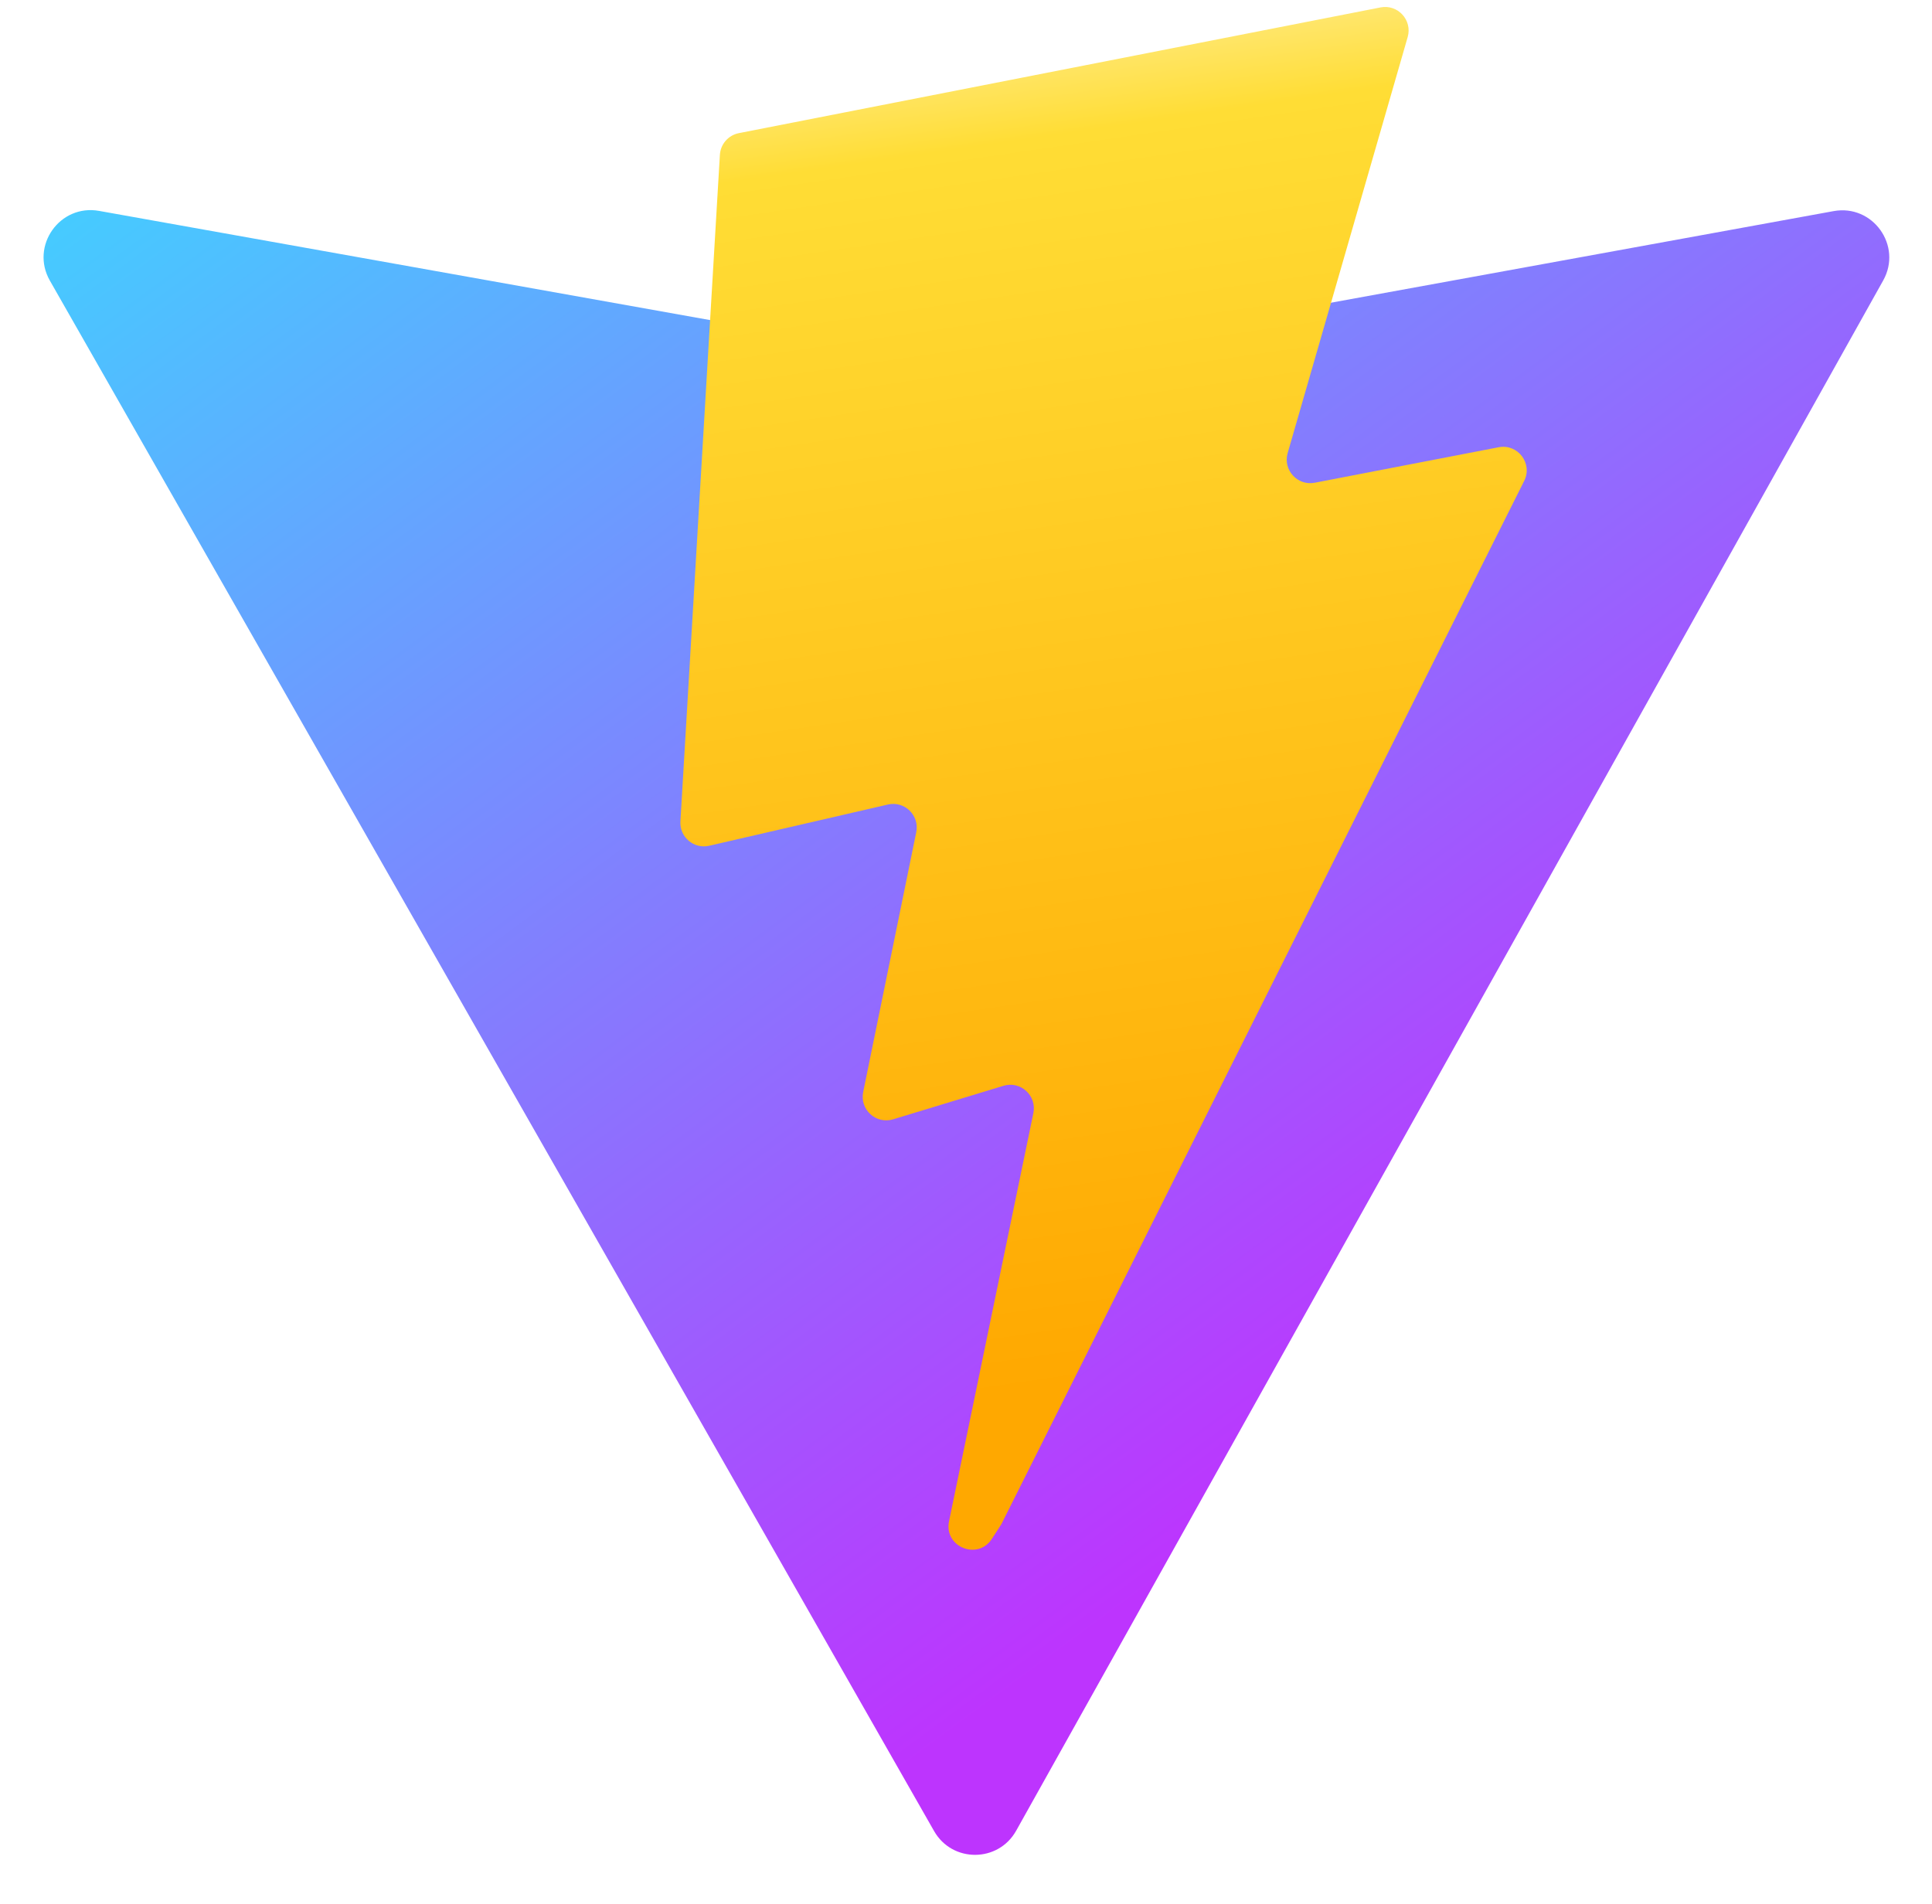
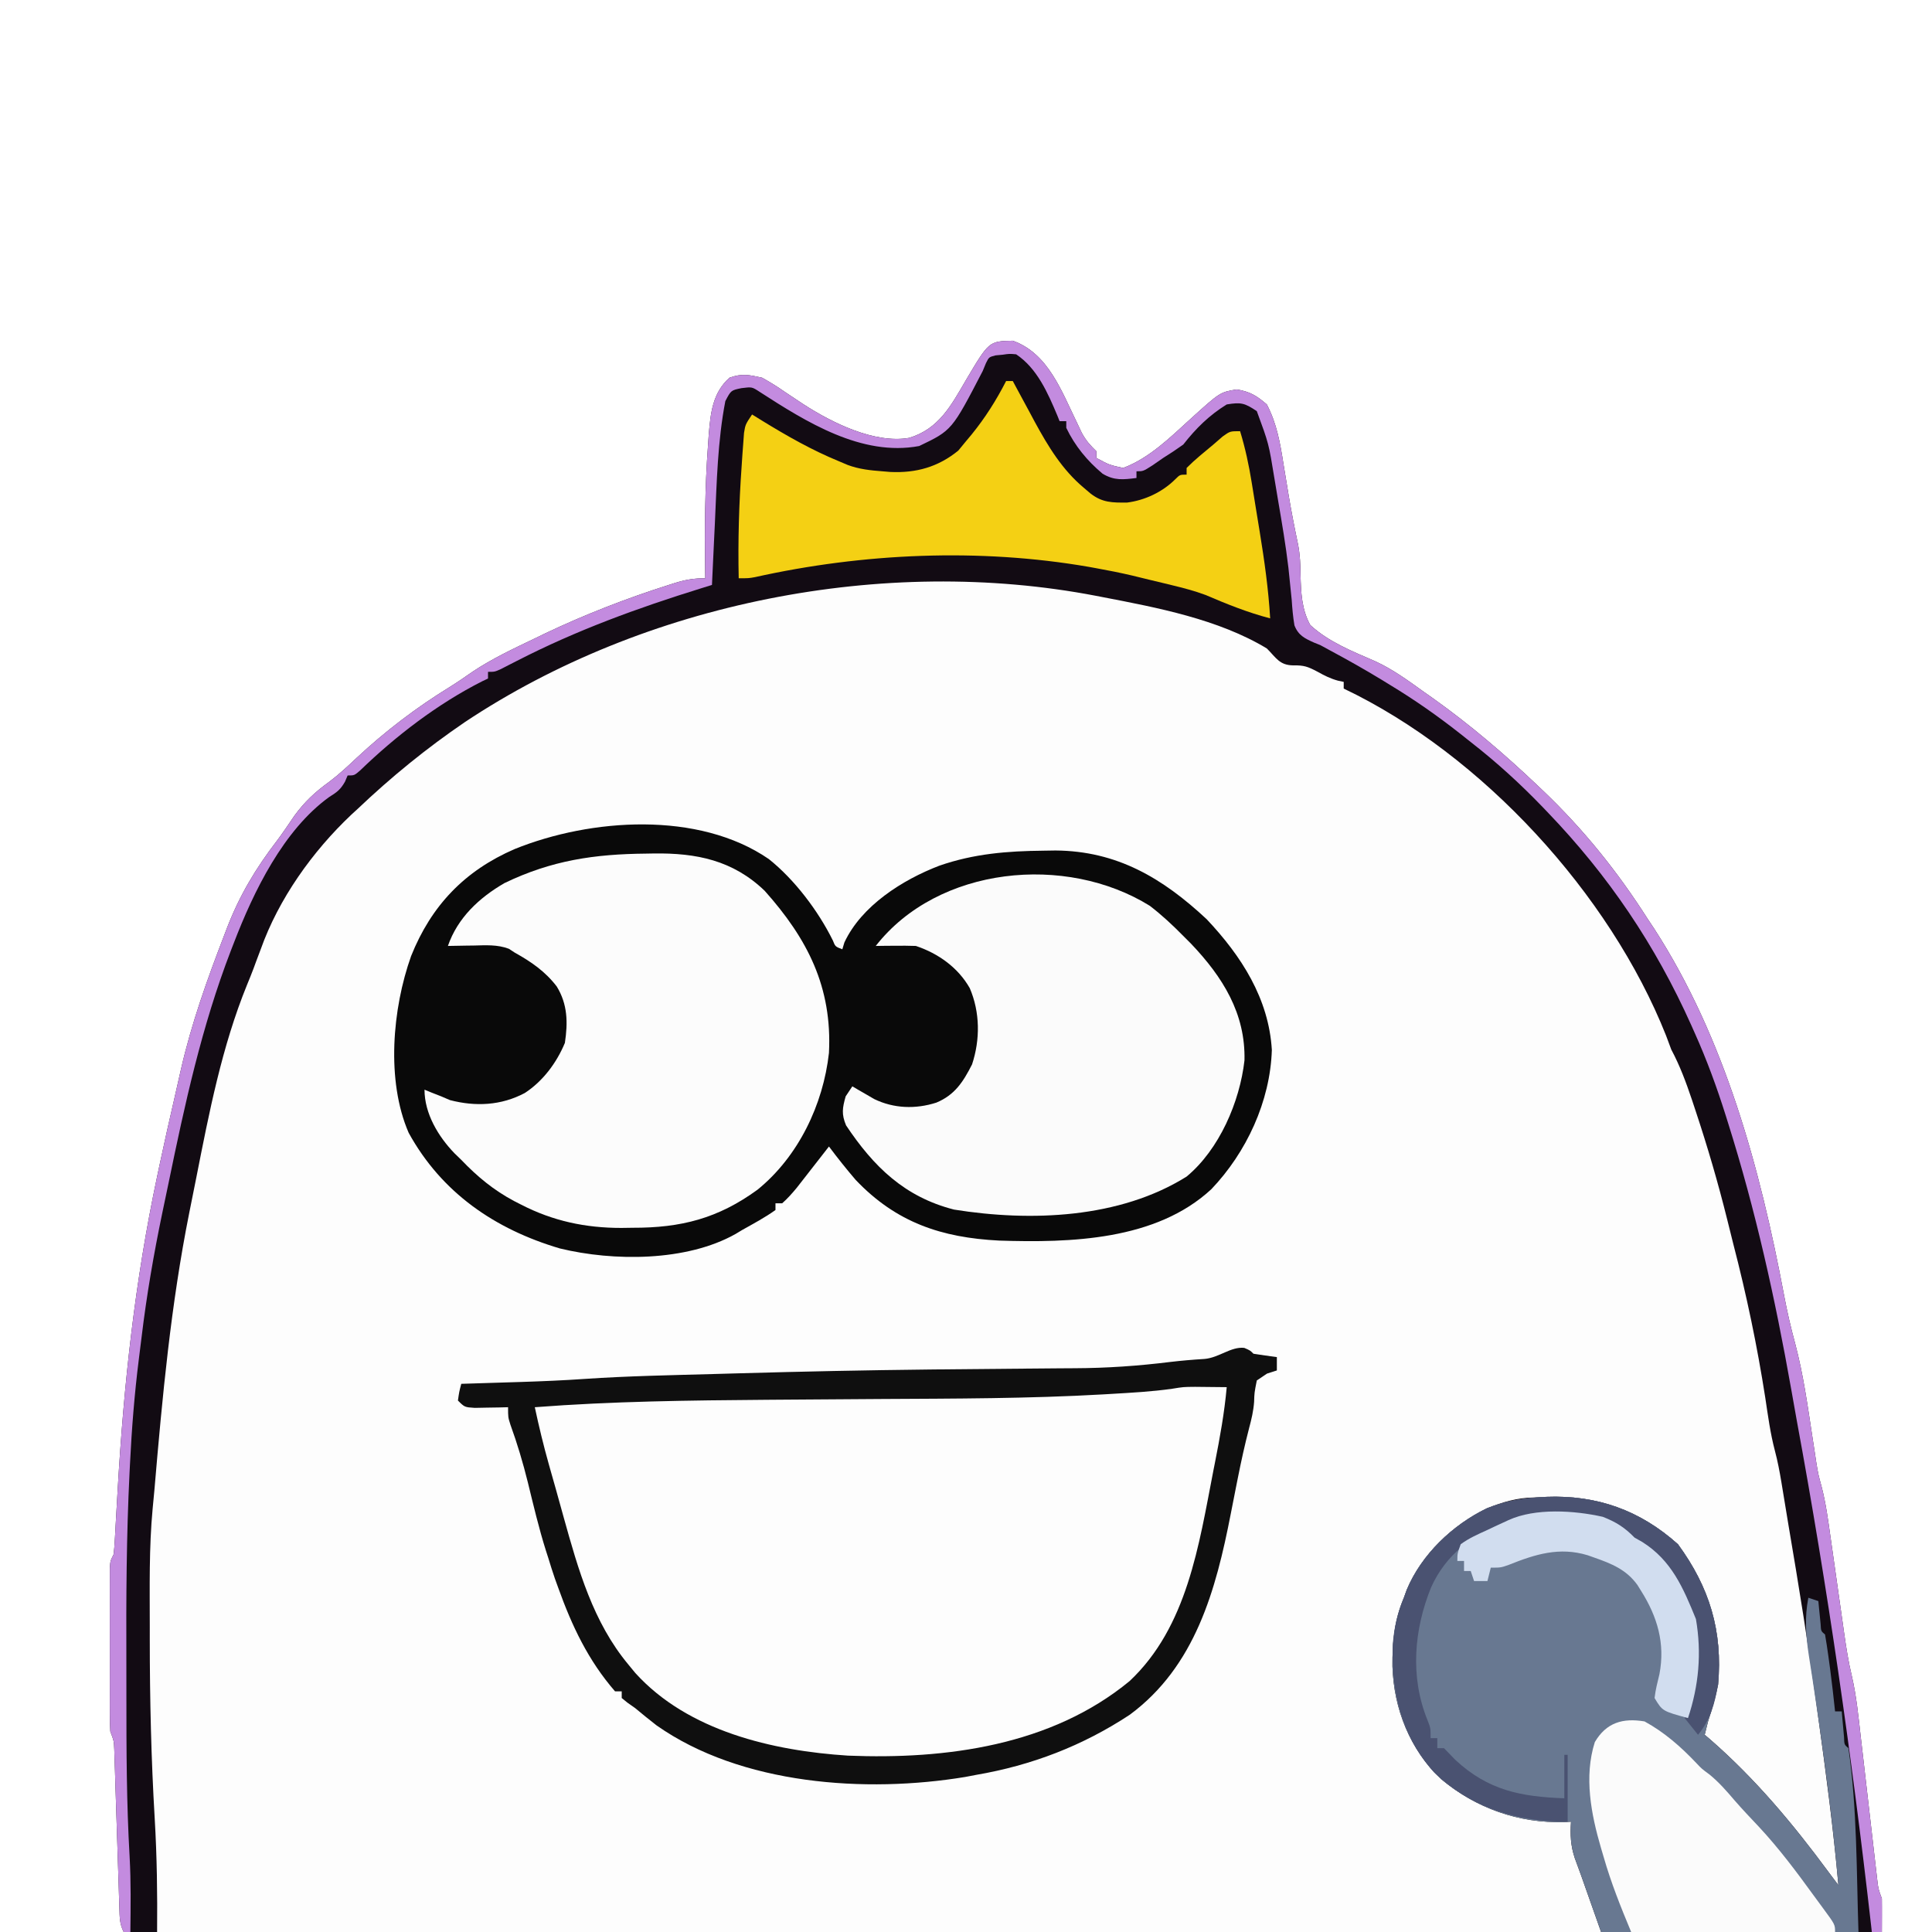
- <svg xmlns="http://www.w3.org/2000/svg" width="410" height="404" viewBox="0 0 410 404" fill="none">
-   <path d="M399.641 59.525L215.643 388.545C211.844 395.338 202.084 395.378 198.228 388.618L10.582 59.556C6.381 52.19 12.68 43.267 21.028 44.759L205.223 77.682C206.398 77.892 207.601 77.89 208.776 77.676L389.119 44.806C397.439 43.289 403.768 52.143 399.641 59.525Z" fill="url(#paint0_linear)" />
-   <path d="M292.965 1.574L156.801 28.255C154.563 28.694 152.906 30.59 152.771 32.866L144.395 174.33C144.198 177.662 147.258 180.248 150.51 179.498L188.42 170.749C191.967 169.931 195.172 173.055 194.443 176.622L183.18 231.775C182.422 235.487 185.907 238.661 189.532 237.56L212.947 230.446C216.577 229.344 220.065 232.527 219.297 236.242L201.398 322.875C200.278 328.294 207.486 331.249 210.492 326.603L212.5 323.5L323.454 102.072C325.312 98.365 322.108 94.137 318.036 94.923L279.014 102.454C275.347 103.161 272.227 99.746 273.262 96.158L298.731 7.867C299.767 4.273 296.636 0.855 292.965 1.574Z" fill="url(#paint1_linear)" />
-   <defs>
-     <linearGradient id="paint0_linear" x1="6" y1="33" x2="235" y2="344" gradientUnits="userSpaceOnUse">
-       <stop stop-color="#41D1FF" />
-       <stop offset="1" stop-color="#BD34FE" />
-     </linearGradient>
-     <linearGradient id="paint1_linear" x1="194.651" y1="8.818" x2="236.076" y2="292.989" gradientUnits="userSpaceOnUse">
-       <stop stop-color="#FFEA83" />
-       <stop offset="0.083" stop-color="#FFDD35" />
-       <stop offset="1" stop-color="#FFA800" />
-     </linearGradient>
-   </defs>
+ <svg xmlns="http://www.w3.org/2000/svg" version="1.1" width="578" height="578">
+   <path d="M0 0 C10.621 3.762 14.624 15.189 19.25 24.625 C19.709 25.596 20.168 26.566 20.641 27.566 C21.899 29.877 23.136 31.259 25 33.062 C25 33.722 25 34.383 25 35.062 C28.82 37.137 28.82 37.137 33 38.062 C40.791 35.163 47.14 28.895 53.188 23.375 C61.997 15.396 61.997 15.396 67 14.562 C70.952 15.221 72.972 16.438 76 19.062 C79.013 24.83 79.993 30.614 81 37 C81.342 39.068 81.684 41.136 82.027 43.203 C82.192 44.208 82.357 45.213 82.527 46.248 C83.359 51.197 84.323 56.117 85.359 61.027 C85.933 64.073 86.062 66.969 86.078 70.066 C86.235 75.359 86.395 80.342 89 85.062 C94.502 90.121 101.591 92.912 108.369 95.863 C113.67 98.279 118.279 101.675 123 105.062 C123.915 105.706 124.83 106.349 125.773 107.012 C136.86 114.915 147.14 123.686 157 133.062 C157.567 133.6 158.133 134.138 158.717 134.692 C170.891 146.336 180.941 158.853 190 173.062 C190.932 174.462 190.932 174.462 191.883 175.891 C213.021 208.582 223.601 247.626 230.734 285.531 C231.659 290.427 232.747 295.196 234.062 300 C236.508 309.24 237.811 318.713 239.25 328.152 C239.548 330.088 239.548 330.088 239.852 332.062 C240.025 333.217 240.199 334.373 240.377 335.562 C240.965 339.125 240.965 339.125 241.968 342.815 C243.259 347.828 243.943 352.905 244.656 358.027 C244.804 359.06 244.952 360.093 245.104 361.157 C245.573 364.437 246.037 367.719 246.5 371 C246.963 374.278 247.427 377.555 247.896 380.832 C248.186 382.864 248.474 384.897 248.757 386.93 C249.358 391.133 250.01 395.27 250.998 399.401 C252.397 405.444 252.995 411.587 253.691 417.742 C253.921 419.712 254.15 421.683 254.38 423.653 C254.697 426.387 255.011 429.121 255.324 431.856 C255.875 436.667 256.429 441.478 256.989 446.289 C257.286 448.845 257.58 451.401 257.871 453.958 C258.004 455.11 258.138 456.262 258.276 457.449 C258.392 458.463 258.508 459.477 258.627 460.522 C258.941 463.178 258.941 463.178 260 466.062 C260 469.363 260 472.663 260 476.062 C86.42 476.062 -87.16 476.062 -266 476.062 C-267.264 473.534 -267.192 471.665 -267.281 468.834 C-267.336 467.197 -267.336 467.197 -267.393 465.527 C-267.428 464.344 -267.463 463.161 -267.5 461.941 C-267.541 460.731 -267.581 459.52 -267.623 458.272 C-267.753 454.39 -267.877 450.508 -268 446.625 C-268.162 441.522 -268.329 436.419 -268.5 431.316 C-268.553 429.544 -268.553 429.544 -268.607 427.737 C-268.644 426.642 -268.681 425.548 -268.719 424.42 C-268.749 423.456 -268.779 422.491 -268.811 421.498 C-268.912 418.923 -268.912 418.923 -270 416.062 C-270.092 414.401 -270.128 412.736 -270.129 411.072 C-270.133 410.058 -270.136 409.043 -270.139 407.998 C-270.137 406.904 -270.135 405.811 -270.133 404.684 C-270.134 403.561 -270.135 402.438 -270.136 401.281 C-270.136 398.906 -270.135 396.531 -270.13 394.156 C-270.125 390.511 -270.13 386.866 -270.137 383.221 C-270.136 380.917 -270.135 378.613 -270.133 376.309 C-270.135 375.213 -270.137 374.117 -270.139 372.988 C-270.136 371.977 -270.133 370.965 -270.129 369.924 C-270.129 369.031 -270.128 368.139 -270.127 367.219 C-270 365.062 -270 365.062 -269 363.062 C-268.841 361.676 -268.736 360.283 -268.659 358.889 C-268.608 358.021 -268.558 357.153 -268.506 356.258 C-268.455 355.311 -268.404 354.363 -268.352 353.387 C-268.234 351.356 -268.117 349.325 -267.999 347.294 C-267.938 346.226 -267.878 345.158 -267.815 344.057 C-265.979 312.147 -262.629 281.333 -256 250.062 C-255.727 248.774 -255.454 247.485 -255.173 246.157 C-253.732 239.414 -252.234 232.686 -250.673 225.97 C-250.046 223.261 -249.438 220.549 -248.832 217.836 C-245.693 204.175 -241.038 191.129 -236 178.062 C-235.54 176.854 -235.54 176.854 -235.07 175.622 C-231.331 165.95 -226.518 157.883 -220.208 149.669 C-218.363 147.216 -216.67 144.658 -214.938 142.125 C-211.864 137.911 -208.689 134.954 -204.469 131.926 C-201.545 129.719 -198.911 127.259 -196.25 124.75 C-187.682 116.763 -178.518 109.788 -168.535 103.641 C-166.195 102.184 -163.946 100.643 -161.688 99.062 C-155.788 95.109 -149.392 92.12 -143 89.062 C-141.958 88.557 -140.917 88.052 -139.844 87.531 C-127.951 81.885 -115.671 77.109 -103.125 73.125 C-102.465 72.914 -101.805 72.702 -101.126 72.484 C-97.879 71.487 -95.445 71.062 -92 71.062 C-92.01 70.406 -92.021 69.749 -92.032 69.073 C-92.204 56.476 -92.127 43.943 -91.188 31.375 C-91.117 30.344 -91.047 29.313 -90.975 28.25 C-90.437 21.759 -89.871 15.615 -84.75 11.062 C-81.047 9.716 -78.841 10.215 -75 11.062 C-72.584 12.408 -70.431 13.734 -68.188 15.312 C-66.955 16.138 -65.721 16.959 -64.484 17.777 C-63.59 18.371 -63.59 18.371 -62.678 18.976 C-54.092 24.536 -41.381 30.859 -31 29.062 C-22.082 26.361 -18.438 19.346 -14.018 11.78 C-7.126 0.148 -7.126 0.148 0 0 Z " fill="#FDFDFD" transform="translate(303,101.9375)" />
+   <path d="M0 0 C10.621 3.762 14.624 15.189 19.25 24.625 C19.709 25.596 20.168 26.566 20.641 27.566 C21.899 29.877 23.136 31.259 25 33.062 C25 33.722 25 34.383 25 35.062 C28.82 37.137 28.82 37.137 33 38.062 C40.791 35.163 47.14 28.895 53.188 23.375 C61.997 15.396 61.997 15.396 67 14.562 C70.952 15.221 72.972 16.438 76 19.062 C79.013 24.83 79.993 30.614 81 37 C81.342 39.068 81.684 41.136 82.027 43.203 C82.192 44.208 82.357 45.213 82.527 46.248 C83.359 51.197 84.323 56.117 85.359 61.027 C85.933 64.073 86.062 66.969 86.078 70.066 C86.235 75.359 86.395 80.342 89 85.062 C94.502 90.121 101.591 92.912 108.369 95.863 C113.67 98.279 118.279 101.675 123 105.062 C123.915 105.706 124.83 106.349 125.773 107.012 C136.86 114.915 147.14 123.686 157 133.062 C157.567 133.6 158.133 134.138 158.717 134.692 C170.891 146.336 180.941 158.853 190 173.062 C190.932 174.462 190.932 174.462 191.883 175.891 C213.021 208.582 223.601 247.626 230.734 285.531 C231.659 290.427 232.747 295.196 234.062 300 C236.508 309.24 237.811 318.713 239.25 328.152 C239.548 330.088 239.548 330.088 239.852 332.062 C240.025 333.217 240.199 334.373 240.377 335.562 C240.965 339.125 240.965 339.125 241.968 342.815 C243.259 347.828 243.943 352.905 244.656 358.027 C244.804 359.06 244.952 360.093 245.104 361.157 C245.573 364.437 246.037 367.719 246.5 371 C246.963 374.278 247.427 377.555 247.896 380.832 C248.186 382.864 248.474 384.897 248.757 386.93 C249.358 391.133 250.01 395.27 250.998 399.401 C252.397 405.444 252.995 411.587 253.691 417.742 C253.921 419.712 254.15 421.683 254.38 423.653 C254.697 426.387 255.011 429.121 255.324 431.856 C255.875 436.667 256.429 441.478 256.989 446.289 C257.286 448.845 257.58 451.401 257.871 453.958 C258.004 455.11 258.138 456.262 258.276 457.449 C258.392 458.463 258.508 459.477 258.627 460.522 C258.941 463.178 258.941 463.178 260 466.062 C260 469.363 260 472.663 260 476.062 C232.28 476.062 204.56 476.062 176 476.062 C174.02 470.452 172.04 464.842 170 459.062 C169.381 457.371 168.762 455.68 168.125 453.938 C166.877 450.192 166.749 446.992 167 443.062 C166.334 443.097 165.667 443.132 164.98 443.168 C151.342 443.569 138.671 439.072 128.125 430.312 C118.793 421.386 114.008 409.428 113.578 396.596 C113.527 389.35 114.155 382.782 117 376.062 C117.282 375.281 117.565 374.5 117.855 373.695 C122.275 363.095 131.577 354.27 141.812 349.312 C146.541 347.432 150.898 346.122 156 346.062 C157.195 346.002 158.39 345.941 159.621 345.879 C174.72 345.297 187.619 349.853 199 360.062 C208.414 372.933 212.434 385.976 211 402.062 C210.239 405.826 209.192 409.417 208 413.062 C207.655 414.393 207.317 415.725 207 417.062 C207.559 417.538 208.119 418.014 208.695 418.504 C222.186 430.281 233.394 443.683 244 458.062 C244.999 459.397 245.998 460.73 247 462.062 C245.504 445.327 243.298 428.705 241 412.062 C240.843 410.907 240.685 409.752 240.523 408.562 C238.037 390.315 235.098 372.156 232.006 354.005 C231.297 349.84 230.616 345.671 229.945 341.5 C229.417 338.304 228.821 335.182 227.992 332.051 C226.62 326.858 225.925 321.555 225.125 316.25 C222.708 300.734 219.519 285.494 215.573 270.297 C214.942 267.836 214.336 265.37 213.73 262.902 C211.006 251.955 207.871 241.207 204.312 230.5 C203.932 229.352 203.551 228.205 203.159 227.022 C201.403 221.832 199.59 216.907 197 212.062 C196.461 210.673 195.94 209.278 195.438 207.875 C178.597 165.456 140.412 123.794 99 104.062 C99 103.403 99 102.743 99 102.062 C98.42 101.94 97.84 101.818 97.242 101.691 C94.955 101.05 93.191 100.158 91.125 99 C88.26 97.501 87.143 97.06 83.812 97.125 C79.77 97.035 78.832 94.895 76 92.062 C61.528 83.316 43.208 79.845 26.812 76.688 C26.156 76.56 25.5 76.433 24.823 76.302 C-38.576 64.143 -110.052 78.283 -163.875 114.062 C-175.369 121.89 -185.928 130.483 -196 140.062 C-196.633 140.643 -197.266 141.223 -197.918 141.82 C-209.549 152.816 -219.652 167.007 -225 182.062 C-225.477 183.334 -225.957 184.605 -226.438 185.875 C-226.677 186.529 -226.917 187.182 -227.164 187.855 C-227.777 189.473 -228.422 191.078 -229.086 192.676 C-236.625 211.187 -240.43 230.899 -244.284 250.436 C-244.974 253.932 -245.678 257.425 -246.383 260.918 C-251.871 288.379 -254.438 315.944 -256.804 343.819 C-256.966 345.677 -257.147 347.534 -257.332 349.389 C-258.436 361.134 -258.195 372.966 -258.188 384.75 C-258.189 386.563 -258.189 386.563 -258.19 388.413 C-258.189 406.361 -257.776 424.244 -256.712 442.161 C-256.047 453.475 -255.893 464.729 -256 476.062 C-259.3 476.062 -262.6 476.062 -266 476.062 C-267.264 473.534 -267.192 471.665 -267.281 468.834 C-267.336 467.197 -267.336 467.197 -267.393 465.527 C-267.428 464.344 -267.463 463.161 -267.5 461.941 C-267.541 460.731 -267.581 459.52 -267.623 458.272 C-267.753 454.39 -267.877 450.508 -268 446.625 C-268.162 441.522 -268.329 436.419 -268.5 431.316 C-268.553 429.544 -268.553 429.544 -268.607 427.737 C-268.644 426.642 -268.681 425.548 -268.719 424.42 C-268.749 423.456 -268.779 422.491 -268.811 421.498 C-268.912 418.923 -268.912 418.923 -270 416.062 C-270.092 414.401 -270.128 412.736 -270.129 411.072 C-270.133 410.058 -270.136 409.043 -270.139 407.998 C-270.137 406.904 -270.135 405.811 -270.133 404.684 C-270.134 403.561 -270.135 402.438 -270.136 401.281 C-270.136 398.906 -270.135 396.531 -270.13 394.156 C-270.125 390.511 -270.13 386.866 -270.137 383.221 C-270.136 380.917 -270.135 378.613 -270.133 376.309 C-270.135 375.213 -270.137 374.117 -270.139 372.988 C-270.136 371.977 -270.133 370.965 -270.129 369.924 C-270.129 369.031 -270.128 368.139 -270.127 367.219 C-270 365.062 -270 365.062 -269 363.062 C-268.841 361.676 -268.736 360.283 -268.659 358.889 C-268.608 358.021 -268.558 357.153 -268.506 356.258 C-268.455 355.311 -268.404 354.363 -268.352 353.387 C-268.234 351.356 -268.117 349.325 -267.999 347.294 C-267.938 346.226 -267.878 345.158 -267.815 344.057 C-265.979 312.147 -262.629 281.333 -256 250.062 C-255.727 248.774 -255.454 247.485 -255.173 246.157 C-253.732 239.414 -252.234 232.686 -250.673 225.97 C-250.046 223.261 -249.438 220.549 -248.832 217.836 C-245.693 204.175 -241.038 191.129 -236 178.062 C-235.54 176.854 -235.54 176.854 -235.07 175.622 C-231.331 165.95 -226.518 157.883 -220.208 149.669 C-218.363 147.216 -216.67 144.658 -214.938 142.125 C-211.864 137.911 -208.689 134.954 -204.469 131.926 C-201.545 129.719 -198.911 127.259 -196.25 124.75 C-187.682 116.763 -178.518 109.788 -168.535 103.641 C-166.195 102.184 -163.946 100.643 -161.688 99.062 C-155.788 95.109 -149.392 92.12 -143 89.062 C-141.958 88.557 -140.917 88.052 -139.844 87.531 C-127.951 81.885 -115.671 77.109 -103.125 73.125 C-102.465 72.914 -101.805 72.702 -101.126 72.484 C-97.879 71.487 -95.445 71.062 -92 71.062 C-92.01 70.406 -92.021 69.749 -92.032 69.073 C-92.204 56.476 -92.127 43.943 -91.188 31.375 C-91.117 30.344 -91.047 29.313 -90.975 28.25 C-90.437 21.759 -89.871 15.615 -84.75 11.062 C-81.047 9.716 -78.841 10.215 -75 11.062 C-72.584 12.408 -70.431 13.734 -68.188 15.312 C-66.955 16.138 -65.721 16.959 -64.484 17.777 C-63.59 18.371 -63.59 18.371 -62.678 18.976 C-54.092 24.536 -41.381 30.859 -31 29.062 C-22.082 26.361 -18.438 19.346 -14.018 11.78 C-7.126 0.148 -7.126 0.148 0 0 Z " fill="#120B13" transform="translate(303,101.9375)" />
+   <path d="M0 0 C7.686 6.106 14.818 15.55 19.164 24.359 C19.895 26.195 19.895 26.195 22 27 C22.206 26.319 22.413 25.639 22.625 24.938 C27.765 13.957 39.992 6.226 51 2 C61.318 -1.592 71.351 -2.399 82.25 -2.5 C83.409 -2.518 84.569 -2.537 85.763 -2.556 C104.188 -2.424 117.849 5.72 131 18 C141.37 28.998 149.594 41.727 150.5 57.125 C150.015 72.516 142.89 87.781 132.395 98.781 C115.811 114.147 90.236 114.829 68.93 114.148 C51.742 113.28 38.143 108.772 26 96 C23.216 92.749 20.562 89.428 18 86 C17.241 86.976 16.481 87.952 15.699 88.957 C14.695 90.242 13.692 91.527 12.688 92.812 C12.188 93.455 11.688 94.098 11.174 94.76 C10.687 95.382 10.201 96.004 9.699 96.645 C9.032 97.501 9.032 97.501 8.35 98.374 C6.973 100.033 5.615 101.569 4 103 C3.34 103 2.68 103 2 103 C2 103.66 2 104.32 2 105 C-1.164 107.27 -4.608 109.093 -8 111 C-8.645 111.388 -9.289 111.776 -9.953 112.176 C-24.633 120.441 -46.472 120.4 -62.5 116.5 C-81.923 110.766 -97.886 99.829 -107.738 81.906 C-114.509 66.31 -112.629 44.773 -107 29 C-100.972 13.927 -90.967 3.467 -76 -3 C-53.247 -12.185 -21.015 -14.44 0 0 Z " fill="#090909" transform="translate(230,257)" />
+   <path d="M0 0 C15.099 -0.582 27.997 3.974 39.379 14.184 C48.793 27.054 52.813 40.097 51.379 56.184 C50.618 59.947 49.571 63.538 48.379 67.184 C48.034 68.514 47.696 69.846 47.379 71.184 C47.938 71.659 48.498 72.135 49.074 72.625 C62.565 84.402 73.773 97.804 84.379 112.184 C85.378 113.518 86.377 114.852 87.379 116.184 C86.347 104.648 85.039 93.164 83.504 81.684 C83.335 80.421 83.166 79.158 82.992 77.856 C82.11 71.335 81.183 64.823 80.195 58.316 C80.006 57.055 79.817 55.794 79.623 54.494 C79.261 52.101 78.891 49.709 78.51 47.318 C77.602 41.292 77.247 36.186 78.379 30.184 C79.864 30.679 79.864 30.679 81.379 31.184 C81.439 31.822 81.5 32.46 81.562 33.117 C81.646 33.943 81.73 34.77 81.816 35.621 C81.938 36.857 81.938 36.857 82.062 38.117 C82.168 40.17 82.168 40.17 83.379 41.184 C83.759 43.343 84.082 45.512 84.379 47.684 C84.552 48.944 84.724 50.205 84.902 51.504 C85.449 55.726 85.941 59.948 86.379 64.184 C87.039 64.184 87.699 64.184 88.379 64.184 C88.439 64.894 88.5 65.604 88.562 66.336 C88.646 67.255 88.73 68.174 88.816 69.121 C88.938 70.496 88.938 70.496 89.062 71.898 C89.139 74.145 89.139 74.145 90.379 75.184 C93.006 93.23 92.776 112.107 93.379 130.184 C67.969 130.184 42.559 130.184 16.379 130.184 C13.409 121.769 13.409 121.769 10.379 113.184 C9.76 111.492 9.141 109.801 8.504 108.059 C7.255 104.313 7.128 101.113 7.379 97.184 C6.379 97.236 6.379 97.236 5.359 97.289 C-8.279 97.69 -20.95 93.193 -31.496 84.434 C-40.828 75.507 -45.613 63.549 -46.043 50.717 C-46.094 43.471 -45.466 36.903 -42.621 30.184 C-42.198 29.012 -42.198 29.012 -41.766 27.816 C-37.346 17.216 -28.044 8.391 -17.809 3.434 C-11.694 1.002 -6.472 0.328 0 0 Z " fill="#687891" transform="translate(462.6211,447.8164)" />
+   <path d="M0 0 C1.097 -0.02 1.097 -0.02 2.216 -0.04 C14.966 -0.217 25.897 1.99 35.398 11.129 C48.249 25.535 55.617 39.964 54.625 59.625 C52.901 75.122 45.469 90.629 33.273 100.535 C21.446 109.158 10.369 111.979 -4.125 111.938 C-5.228 111.954 -6.332 111.97 -7.469 111.986 C-18.196 111.993 -27.947 109.93 -37.5 105 C-38.177 104.655 -38.853 104.31 -39.551 103.955 C-45.675 100.7 -50.582 96.639 -55.375 91.625 C-56.041 90.978 -56.708 90.331 -57.395 89.664 C-62.229 84.677 -66.375 77.795 -66.375 70.625 C-65.674 70.914 -64.972 71.203 -64.25 71.5 C-62.827 72.057 -62.827 72.057 -61.375 72.625 C-60.076 73.182 -60.076 73.182 -58.75 73.75 C-51.067 75.742 -43.433 75.372 -36.375 71.625 C-30.953 68.094 -26.854 62.598 -24.375 56.625 C-23.46 50.544 -23.545 45.081 -26.812 39.75 C-30.245 35.258 -34.469 32.345 -39.375 29.625 C-39.955 29.245 -40.535 28.864 -41.133 28.473 C-44.568 27.174 -48.009 27.417 -51.625 27.5 C-52.37 27.509 -53.115 27.518 -53.883 27.527 C-55.714 27.551 -57.544 27.587 -59.375 27.625 C-56.453 19.204 -50.036 13.208 -42.438 8.812 C-28.312 2.008 -15.535 0.14 0 0 Z " fill="#FCFCFC" transform="translate(193.375,255.375)" />
+   <path d="M0 0 C3.601 2.761 6.817 5.77 10 9 C10.784 9.785 11.568 10.57 12.375 11.379 C21.812 21.31 28.656 32.22 28.312 46.234 C26.91 58.647 20.774 72.889 11 81 C-9.066 93.56 -35.646 94.548 -58.574 90.875 C-73.35 87.101 -82.621 78.068 -90.883 65.676 C-92.29 62.305 -91.981 60.481 -91 57 C-90.34 56.01 -89.68 55.02 -89 54 C-88.112 54.524 -88.112 54.524 -87.207 55.059 C-86.417 55.514 -85.627 55.969 -84.812 56.438 C-84.035 56.89 -83.258 57.342 -82.457 57.809 C-76.574 60.661 -70.075 60.86 -63.875 58.875 C-58.345 56.575 -55.852 52.674 -53.188 47.438 C-50.736 40.027 -50.787 31.809 -53.875 24.625 C-57.38 18.451 -63.316 14.228 -70 12 C-72.061 11.931 -74.125 11.915 -76.188 11.938 C-77.274 11.947 -78.361 11.956 -79.48 11.965 C-80.312 11.976 -81.143 11.988 -82 12 C-63.347 -11.881 -25.101 -15.599 0 0 Z " fill="#FBFBFB" transform="translate(344,271)" />
+   <path d="M0 0 C0.66 0 1.32 0 2 0 C2.453 0.846 2.453 0.846 2.915 1.709 C4.311 4.31 5.718 6.905 7.125 9.5 C7.599 10.387 8.074 11.274 8.562 12.188 C12.554 19.523 16.778 26.523 23.25 31.938 C23.915 32.503 24.58 33.069 25.266 33.652 C28.815 36.41 31.806 36.387 36.191 36.355 C41.539 35.679 46.84 33.17 50.66 29.332 C52 28 52 28 54 28 C54 27.34 54 26.68 54 26 C56.5 23.482 59.277 21.272 62 19 C62.928 18.196 63.856 17.391 64.812 16.562 C67 15 67 15 70 15 C71.552 20.09 72.632 25.104 73.473 30.355 C73.601 31.138 73.729 31.921 73.86 32.728 C74.129 34.377 74.395 36.027 74.659 37.677 C75.059 40.164 75.467 42.649 75.877 45.135 C77.278 53.742 78.487 62.284 79 71 C72.31 69.255 66.008 66.72 59.66 63.996 C56.353 62.758 52.988 61.895 49.562 61.062 C48.852 60.889 48.142 60.716 47.41 60.537 C45.957 60.185 44.502 59.836 43.047 59.489 C41.257 59.061 39.47 58.622 37.684 58.18 C34.138 57.353 30.583 56.642 27 56 C26.24 55.862 25.48 55.723 24.696 55.581 C-7.991 49.927 -42.859 51.471 -75.141 58.665 C-77 59 -77 59 -80 59 C-80.246 47.791 -79.913 36.686 -79.125 25.5 C-79.047 24.313 -78.968 23.126 -78.887 21.903 C-78.803 20.79 -78.719 19.678 -78.633 18.531 C-78.559 17.537 -78.486 16.542 -78.411 15.518 C-78 13 -78 13 -76 10 C-75.045 10.592 -74.09 11.183 -73.105 11.793 C-65.602 16.396 -58.164 20.646 -50 24 C-49.151 24.36 -48.301 24.719 -47.426 25.09 C-44.008 26.372 -40.611 26.728 -37 27 C-36.212 27.066 -35.425 27.131 -34.613 27.199 C-26.904 27.55 -20.349 25.726 -14.312 20.812 C-13.168 19.42 -13.168 19.42 -12 18 C-11.447 17.339 -10.894 16.677 -10.324 15.996 C-6.24 10.968 -2.954 5.759 0 0 Z " fill="#F4D014" transform="translate(301,114)" />
+   <path d="M0 0 C1.75 0.75 1.75 0.75 2.75 1.75 C5.078 2.118 7.412 2.452 9.75 2.75 C9.75 4.07 9.75 5.39 9.75 6.75 C8.781 7.059 7.811 7.369 6.812 7.688 C5.802 8.368 4.791 9.049 3.75 9.75 C3.024 13.424 3.024 13.424 2.945 16.135 C2.738 18.909 2.167 21.336 1.441 24.02 C0.176 28.919 -0.916 33.834 -1.898 38.797 C-2.039 39.503 -2.18 40.21 -2.326 40.938 C-2.905 43.849 -3.482 46.761 -4.047 49.676 C-8.482 72.47 -14.67 95.273 -34.25 109.75 C-48.36 119.052 -63.614 124.902 -80.25 127.75 C-81.325 127.955 -82.4 128.16 -83.508 128.371 C-113.171 133.27 -150.511 130.763 -175.852 112.918 C-178.024 111.237 -180.14 109.507 -182.25 107.75 C-182.993 107.228 -183.735 106.706 -184.5 106.168 C-185.366 105.466 -185.366 105.466 -186.25 104.75 C-186.25 104.09 -186.25 103.43 -186.25 102.75 C-186.91 102.75 -187.57 102.75 -188.25 102.75 C-196.285 93.481 -201.14 83.207 -205.25 71.75 C-205.739 70.4 -205.739 70.4 -206.238 69.023 C-206.955 66.943 -207.614 64.856 -208.25 62.75 C-208.469 62.072 -208.688 61.394 -208.914 60.695 C-211.037 53.955 -212.656 47.097 -214.332 40.235 C-215.791 34.354 -217.482 28.664 -219.551 22.965 C-220.25 20.75 -220.25 20.75 -220.25 17.75 C-221.165 17.773 -222.08 17.796 -223.023 17.82 C-224.806 17.847 -224.806 17.847 -226.625 17.875 C-227.808 17.898 -228.992 17.921 -230.211 17.945 C-233.25 17.75 -233.25 17.75 -235.25 15.75 C-234.875 13.125 -234.875 13.125 -234.25 10.75 C-233.425 10.725 -232.6 10.7 -231.75 10.674 C-228.604 10.577 -225.458 10.478 -222.312 10.378 C-220.315 10.315 -218.317 10.254 -216.32 10.193 C-209.952 9.988 -203.607 9.724 -197.25 9.277 C-184.372 8.409 -171.456 8.171 -158.556 7.814 C-156.23 7.749 -153.904 7.683 -151.578 7.617 C-132.504 7.076 -113.432 6.675 -94.352 6.469 C-93.45 6.459 -92.548 6.449 -91.618 6.439 C-82.794 6.342 -73.97 6.255 -65.145 6.197 C-61.862 6.174 -58.579 6.144 -55.297 6.113 C-53.79 6.101 -52.283 6.091 -50.777 6.086 C-41.158 6.051 -31.764 5.399 -22.216 4.218 C-18.787 3.813 -15.383 3.521 -11.938 3.312 C-7.548 2.957 -3.994 -0.444 0 0 Z M-21.564 12.224 C-27.657 13.094 -33.785 13.414 -39.926 13.777 C-40.67 13.821 -41.414 13.866 -42.181 13.911 C-64.432 15.186 -86.718 15.167 -108.998 15.293 C-119.201 15.352 -129.403 15.426 -139.605 15.504 C-140.69 15.512 -141.774 15.52 -142.892 15.528 C-166.014 15.707 -189.185 15.967 -212.25 17.75 C-211.022 23.49 -209.657 29.163 -208.062 34.812 C-207.85 35.567 -207.637 36.322 -207.417 37.099 C-206.949 38.754 -206.48 40.408 -206.009 42.062 C-205.198 44.935 -204.406 47.813 -203.613 50.691 C-199.252 66.332 -194.834 82.045 -184.25 94.75 C-183.568 95.579 -182.886 96.408 -182.184 97.262 C-166.454 114.642 -141.061 120.547 -118.556 121.986 C-89.249 123.177 -57.758 119.003 -34.309 99.684 C-17.045 83.468 -13.57 58.956 -9.25 36.75 C-9.006 35.517 -9.006 35.517 -8.757 34.258 C-7.278 26.782 -5.928 19.348 -5.25 11.75 C-7.271 11.723 -9.292 11.703 -11.312 11.688 C-12.438 11.676 -13.563 11.664 -14.723 11.652 C-18.226 11.682 -18.226 11.682 -21.564 12.224 Z " fill="#0F0F0F" transform="translate(372.25,403.25)" />
+   <path d="M0 0 C10.621 3.762 14.624 15.189 19.25 24.625 C19.709 25.596 20.168 26.566 20.641 27.566 C21.899 29.877 23.136 31.259 25 33.062 C25 33.722 25 34.383 25 35.062 C28.82 37.137 28.82 37.137 33 38.062 C40.791 35.163 47.14 28.895 53.188 23.375 C61.997 15.396 61.997 15.396 67 14.562 C70.952 15.221 72.972 16.438 76 19.062 C79.013 24.83 79.993 30.614 81 37 C81.342 39.068 81.684 41.136 82.027 43.203 C82.192 44.208 82.357 45.213 82.527 46.248 C83.359 51.197 84.323 56.117 85.359 61.027 C85.933 64.073 86.062 66.969 86.078 70.066 C86.235 75.359 86.395 80.342 89 85.062 C94.502 90.121 101.591 92.912 108.369 95.863 C113.67 98.279 118.279 101.675 123 105.062 C123.915 105.706 124.83 106.349 125.773 107.012 C136.86 114.915 147.14 123.686 157 133.062 C157.567 133.6 158.133 134.138 158.717 134.692 C170.891 146.336 180.941 158.853 190 173.062 C190.932 174.462 190.932 174.462 191.883 175.891 C213.021 208.582 223.601 247.626 230.734 285.531 C231.659 290.427 232.747 295.196 234.062 300 C236.508 309.24 237.811 318.713 239.25 328.152 C239.548 330.088 239.548 330.088 239.852 332.062 C240.025 333.217 240.199 334.373 240.377 335.562 C240.965 339.125 240.965 339.125 241.968 342.815 C243.259 347.828 243.943 352.905 244.656 358.027 C244.804 359.06 244.952 360.093 245.104 361.157 C245.573 364.437 246.037 367.719 246.5 371 C246.963 374.278 247.427 377.555 247.896 380.832 C248.186 382.864 248.474 384.897 248.757 386.93 C249.358 391.133 250.01 395.27 250.998 399.401 C252.397 405.444 252.995 411.587 253.691 417.742 C253.921 419.712 254.15 421.683 254.38 423.653 C254.697 426.387 255.011 429.121 255.324 431.856 C255.875 436.667 256.429 441.478 256.989 446.289 C257.286 448.845 257.58 451.401 257.871 453.958 C258.004 455.11 258.138 456.262 258.276 457.449 C258.392 458.463 258.508 459.477 258.627 460.522 C258.941 463.178 258.941 463.178 260 466.062 C260.068 467.79 260.085 469.521 260.062 471.25 C260.053 472.151 260.044 473.052 260.035 473.98 C260.018 475.011 260.018 475.011 260 476.062 C259.01 476.062 258.02 476.062 257 476.062 C256.91 475.268 256.82 474.474 256.728 473.656 C250.994 423.221 243.778 373.069 234.563 323.146 C233.983 319.971 233.424 316.793 232.867 313.613 C228.113 286.757 222.213 260.085 214 234.062 C213.767 233.316 213.534 232.57 213.293 231.801 C210.64 223.362 207.623 215.136 204 207.062 C203.669 206.318 203.338 205.573 202.997 204.805 C192.247 180.794 178.194 160.006 160 141.062 C159.271 140.3 159.271 140.3 158.527 139.523 C151.754 132.485 144.715 126.074 137 120.062 C135.936 119.219 134.872 118.375 133.809 117.531 C127.13 112.272 120.276 107.468 113 103.062 C112.169 102.551 111.337 102.039 110.48 101.512 C105.317 98.365 100.065 95.416 94.738 92.555 C93.835 92.062 92.931 91.57 92 91.062 C91.395 90.821 90.789 90.579 90.166 90.329 C87.32 89.058 85.42 88.145 84.259 85.151 C83.824 82.597 83.608 80.086 83.438 77.5 C83.236 75.445 83.025 73.39 82.809 71.336 C82.691 70.195 82.574 69.054 82.453 67.878 C81.661 61.205 80.536 54.589 79.4 47.967 C79.006 45.662 78.625 43.354 78.244 41.047 C76.578 30.778 76.578 30.778 73 21.062 C69.361 18.636 68.299 18.346 64 19.062 C58.735 22.316 54.799 26.216 51 31.062 C49.047 32.464 47.043 33.796 45 35.062 C43.928 35.805 42.855 36.547 41.75 37.312 C39 39.062 39 39.062 37 39.062 C37 39.722 37 40.383 37 41.062 C33.006 41.562 30.376 41.885 26.863 39.785 C22.265 35.923 18.6 31.5 16 26.062 C16 25.402 16 24.742 16 24.062 C15.34 24.062 14.68 24.062 14 24.062 C13.781 23.517 13.562 22.972 13.336 22.41 C10.476 15.609 7.28 8.249 1 4.062 C-0.996 3.887 -0.996 3.887 -3.062 4.188 C-3.755 4.252 -4.447 4.316 -5.16 4.383 C-7.127 4.896 -7.127 4.896 -8.02 6.691 C-8.505 7.865 -8.505 7.865 -9 9.062 C-18.208 26.808 -18.208 26.808 -28 31.5 C-45.193 34.724 -61.811 24.285 -75.711 15.312 C-78.032 13.791 -78.032 13.791 -81.188 14.188 C-84.301 14.833 -84.301 14.833 -86 18.062 C-88.313 30.038 -88.572 42.409 -89.125 54.562 C-89.212 56.369 -89.299 58.175 -89.387 59.98 C-89.598 64.341 -89.801 68.702 -90 73.062 C-91.053 73.389 -92.107 73.715 -93.192 74.051 C-112.27 79.973 -130.517 86.617 -148.323 95.761 C-149.158 96.186 -149.992 96.612 -150.852 97.051 C-151.603 97.438 -152.354 97.825 -153.127 98.224 C-155 99.062 -155 99.062 -157 99.062 C-157 99.722 -157 100.382 -157 101.062 C-157.86 101.469 -157.86 101.469 -158.738 101.883 C-172.104 108.657 -184.53 118.19 -195.285 128.586 C-197 130.062 -197 130.062 -199 130.062 C-199.258 130.672 -199.516 131.282 -199.781 131.91 C-201.139 134.309 -202.19 135.056 -204.5 136.5 C-218.209 146.385 -227.125 164.793 -233 180.062 C-233.315 180.874 -233.629 181.685 -233.954 182.521 C-242.674 205.202 -247.702 228.361 -252.593 252.093 C-253.205 255.055 -253.83 258.013 -254.453 260.973 C-257.005 273.238 -259.125 285.496 -260.621 297.936 C-260.894 300.19 -261.176 302.442 -261.464 304.694 C-262.778 315.147 -263.596 325.569 -264.113 336.09 C-264.155 336.918 -264.197 337.747 -264.241 338.6 C-265.177 357.427 -265.272 376.234 -265.196 395.079 C-265.185 398.512 -265.185 401.945 -265.186 405.378 C-265.185 421.465 -265.15 437.523 -264.218 453.588 C-263.801 461.071 -263.917 468.571 -264 476.062 C-264.66 476.062 -265.32 476.062 -266 476.062 C-267.264 473.534 -267.192 471.665 -267.281 468.834 C-267.336 467.197 -267.336 467.197 -267.393 465.527 C-267.428 464.344 -267.463 463.161 -267.5 461.941 C-267.541 460.731 -267.581 459.52 -267.623 458.272 C-267.753 454.39 -267.877 450.508 -268 446.625 C-268.162 441.522 -268.329 436.419 -268.5 431.316 C-268.553 429.544 -268.553 429.544 -268.607 427.737 C-268.644 426.642 -268.681 425.548 -268.719 424.42 C-268.749 423.456 -268.779 422.491 -268.811 421.498 C-268.912 418.923 -268.912 418.923 -270 416.062 C-270.092 414.401 -270.128 412.736 -270.129 411.072 C-270.133 410.058 -270.136 409.043 -270.139 407.998 C-270.137 406.904 -270.135 405.811 -270.133 404.684 C-270.134 403.561 -270.135 402.438 -270.136 401.281 C-270.136 398.906 -270.135 396.531 -270.13 394.156 C-270.125 390.511 -270.13 386.866 -270.137 383.221 C-270.136 380.917 -270.135 378.613 -270.133 376.309 C-270.135 375.213 -270.137 374.117 -270.139 372.988 C-270.136 371.977 -270.133 370.965 -270.129 369.924 C-270.129 369.031 -270.128 368.139 -270.127 367.219 C-270 365.062 -270 365.062 -269 363.062 C-268.841 361.676 -268.736 360.283 -268.659 358.889 C-268.608 358.021 -268.558 357.153 -268.506 356.258 C-268.455 355.311 -268.404 354.363 -268.352 353.387 C-268.234 351.356 -268.117 349.325 -267.999 347.294 C-267.938 346.226 -267.878 345.158 -267.815 344.057 C-265.979 312.147 -262.629 281.333 -256 250.062 C-255.727 248.774 -255.454 247.485 -255.173 246.157 C-253.732 239.414 -252.234 232.686 -250.673 225.97 C-250.046 223.261 -249.438 220.549 -248.832 217.836 C-245.693 204.175 -241.038 191.129 -236 178.062 C-235.54 176.854 -235.54 176.854 -235.07 175.622 C-231.331 165.95 -226.518 157.883 -220.208 149.669 C-218.363 147.216 -216.67 144.658 -214.938 142.125 C-211.864 137.911 -208.689 134.954 -204.469 131.926 C-201.545 129.719 -198.911 127.259 -196.25 124.75 C-187.682 116.763 -178.518 109.788 -168.535 103.641 C-166.195 102.184 -163.946 100.643 -161.688 99.062 C-155.788 95.109 -149.392 92.12 -143 89.062 C-141.958 88.557 -140.917 88.052 -139.844 87.531 C-127.951 81.885 -115.671 77.109 -103.125 73.125 C-102.465 72.914 -101.805 72.702 -101.126 72.484 C-97.879 71.487 -95.445 71.062 -92 71.062 C-92.01 70.406 -92.021 69.749 -92.032 69.073 C-92.204 56.476 -92.127 43.943 -91.188 31.375 C-91.117 30.344 -91.047 29.313 -90.975 28.25 C-90.437 21.759 -89.871 15.615 -84.75 11.062 C-81.047 9.716 -78.841 10.215 -75 11.062 C-72.584 12.408 -70.431 13.734 -68.188 15.312 C-66.955 16.138 -65.721 16.959 -64.484 17.777 C-63.59 18.371 -63.59 18.371 -62.678 18.976 C-54.092 24.536 -41.381 30.859 -31 29.062 C-22.082 26.361 -18.438 19.346 -14.018 11.78 C-7.126 0.148 -7.126 0.148 0 0 Z " fill="#C38BDF" transform="translate(303,101.9375)" />
+   <path d="M0 0 C5.938 3.247 10.852 7.569 15.488 12.453 C17.084 14.156 17.084 14.156 19.5 15.938 C22.33 18.272 24.56 20.836 26.934 23.625 C29.28 26.322 31.733 28.901 34.188 31.5 C40.209 37.965 45.46 44.976 50.64 52.124 C51.572 53.41 52.514 54.691 53.462 55.966 C57 60.776 57 60.776 57 63 C36.87 63 16.74 63 -4 63 C-7.154 55.431 -10.01 48.305 -12.25 40.5 C-12.505 39.634 -12.76 38.767 -13.023 37.875 C-15.983 27.78 -18.165 16.542 -14.875 6.188 C-11.442 0.352 -6.529 -1.088 0 0 Z " fill="#FBFBFB" transform="translate(492,515)" />
+   <path d="M0 0 C15.099 -0.582 27.997 3.974 39.379 14.184 C48.806 27.072 52.777 40.081 51.379 56.184 C50.342 61.94 49.134 66.619 45.379 71.184 C44.059 69.534 42.739 67.884 41.379 66.184 C41.688 65.503 41.998 64.822 42.316 64.121 C46.485 52.596 45.447 39.193 40.379 28.184 C36.363 20.943 31.641 15.305 24.379 11.184 C23.389 10.194 23.389 10.194 22.379 9.184 C11.938 4.417 -1.598 3.964 -12.449 7.59 C-22.219 11.494 -30.019 17.218 -34.463 27.046 C-39.611 39.731 -40.815 53.883 -35.551 66.812 C-34.621 69.184 -34.621 69.184 -34.621 72.184 C-33.961 72.184 -33.301 72.184 -32.621 72.184 C-32.621 73.174 -32.621 74.164 -32.621 75.184 C-31.961 75.184 -31.301 75.184 -30.621 75.184 C-29.49 76.349 -28.361 77.514 -27.234 78.684 C-17.358 87.866 -7.56 89.701 5.379 90.184 C5.379 85.894 5.379 81.604 5.379 77.184 C5.709 77.184 6.039 77.184 6.379 77.184 C6.379 83.784 6.379 90.384 6.379 97.184 C-8.925 97.184 -22.344 93.188 -33.656 82.367 C-43.35 71.594 -46.496 58.292 -45.941 44.137 C-45.531 39.073 -44.595 34.847 -42.621 30.184 C-42.198 29.012 -42.198 29.012 -41.766 27.816 C-37.346 17.216 -28.044 8.391 -17.809 3.434 C-11.694 1.002 -6.472 0.328 0 0 Z " fill="#4A5271" transform="translate(462.6211,447.8164)" />
+   <path d="M0 0 C3.954 1.546 6.547 3.175 9.492 6.211 C10.255 6.644 11.018 7.077 11.805 7.523 C20.584 13.036 24.068 21.26 27.867 30.586 C29.618 40.743 28.736 50.479 25.492 60.211 C17.84 58.124 17.84 58.124 15.492 54.211 C15.775 51.761 16.368 49.45 16.953 47.055 C18.69 37.891 16.363 29.959 11.492 22.211 C11.121 21.613 10.75 21.015 10.367 20.398 C7.05 15.791 2.666 14.028 -2.508 12.211 C-3.182 11.972 -3.856 11.734 -4.551 11.488 C-12.994 8.943 -20.156 11.181 -28.125 14.371 C-30.508 15.211 -30.508 15.211 -33.508 15.211 C-33.838 16.531 -34.168 17.851 -34.508 19.211 C-35.828 19.211 -37.148 19.211 -38.508 19.211 C-38.838 18.221 -39.168 17.231 -39.508 16.211 C-40.168 16.211 -40.828 16.211 -41.508 16.211 C-41.508 15.221 -41.508 14.231 -41.508 13.211 C-42.168 13.211 -42.828 13.211 -43.508 13.211 C-43.504 10.977 -43.504 10.977 -42.508 8.211 C-40.054 6.396 -37.346 5.208 -34.57 3.961 C-33.828 3.61 -33.087 3.26 -32.322 2.898 C-30.948 2.251 -29.57 1.61 -28.188 0.979 C-20.188 -2.68 -8.515 -1.915 0 0 Z " fill="#D1DDEF" transform="translate(479.5078,453.7891)" />
</svg>
